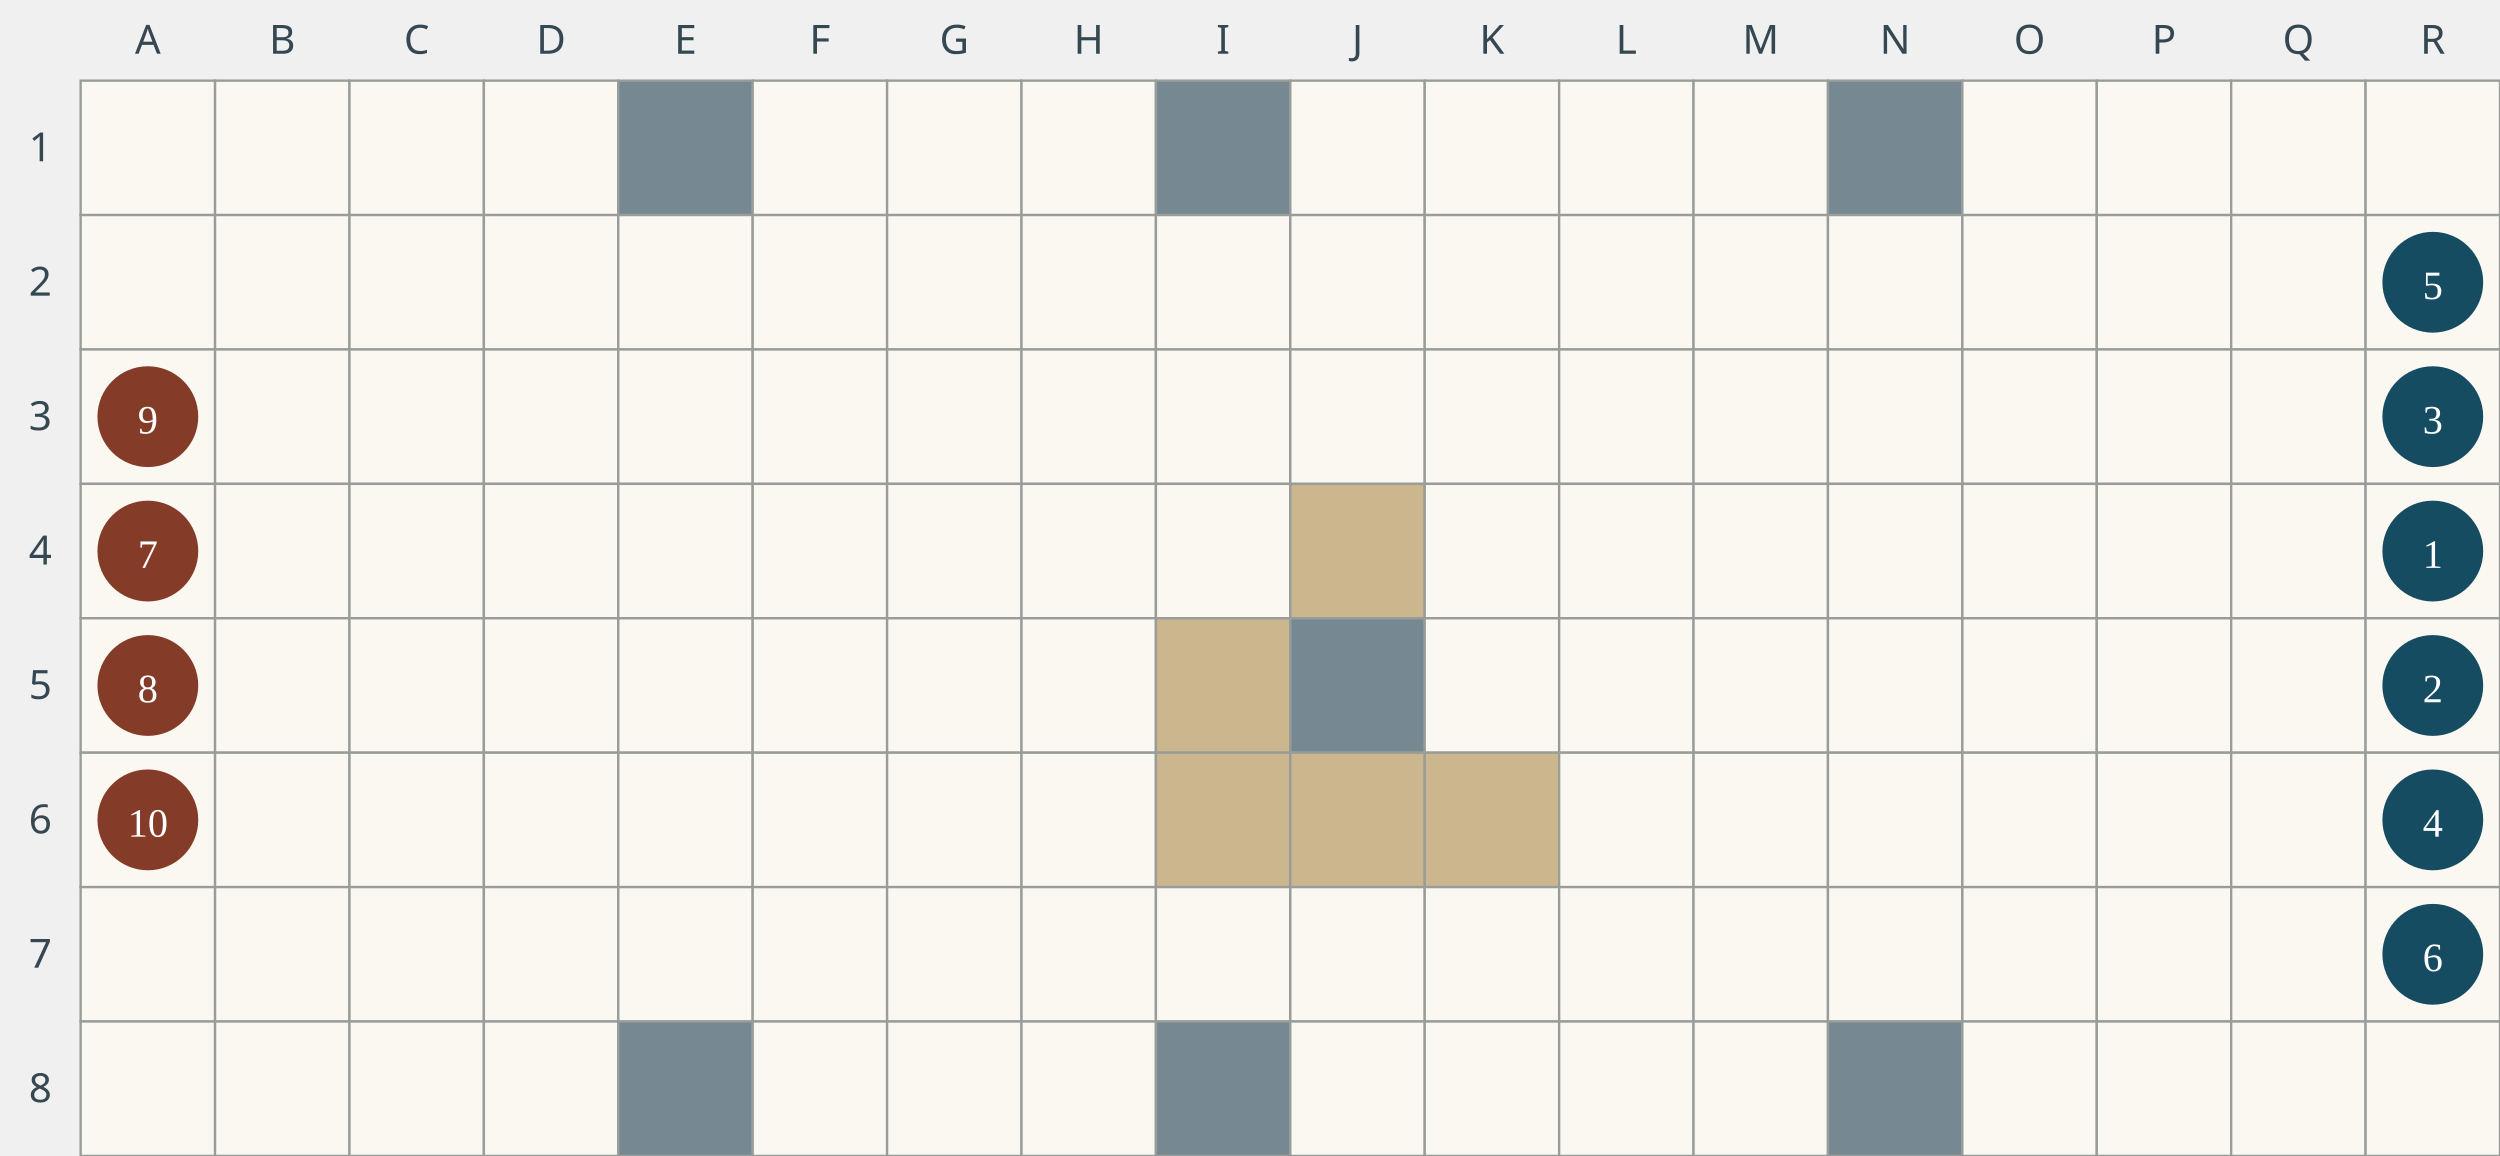
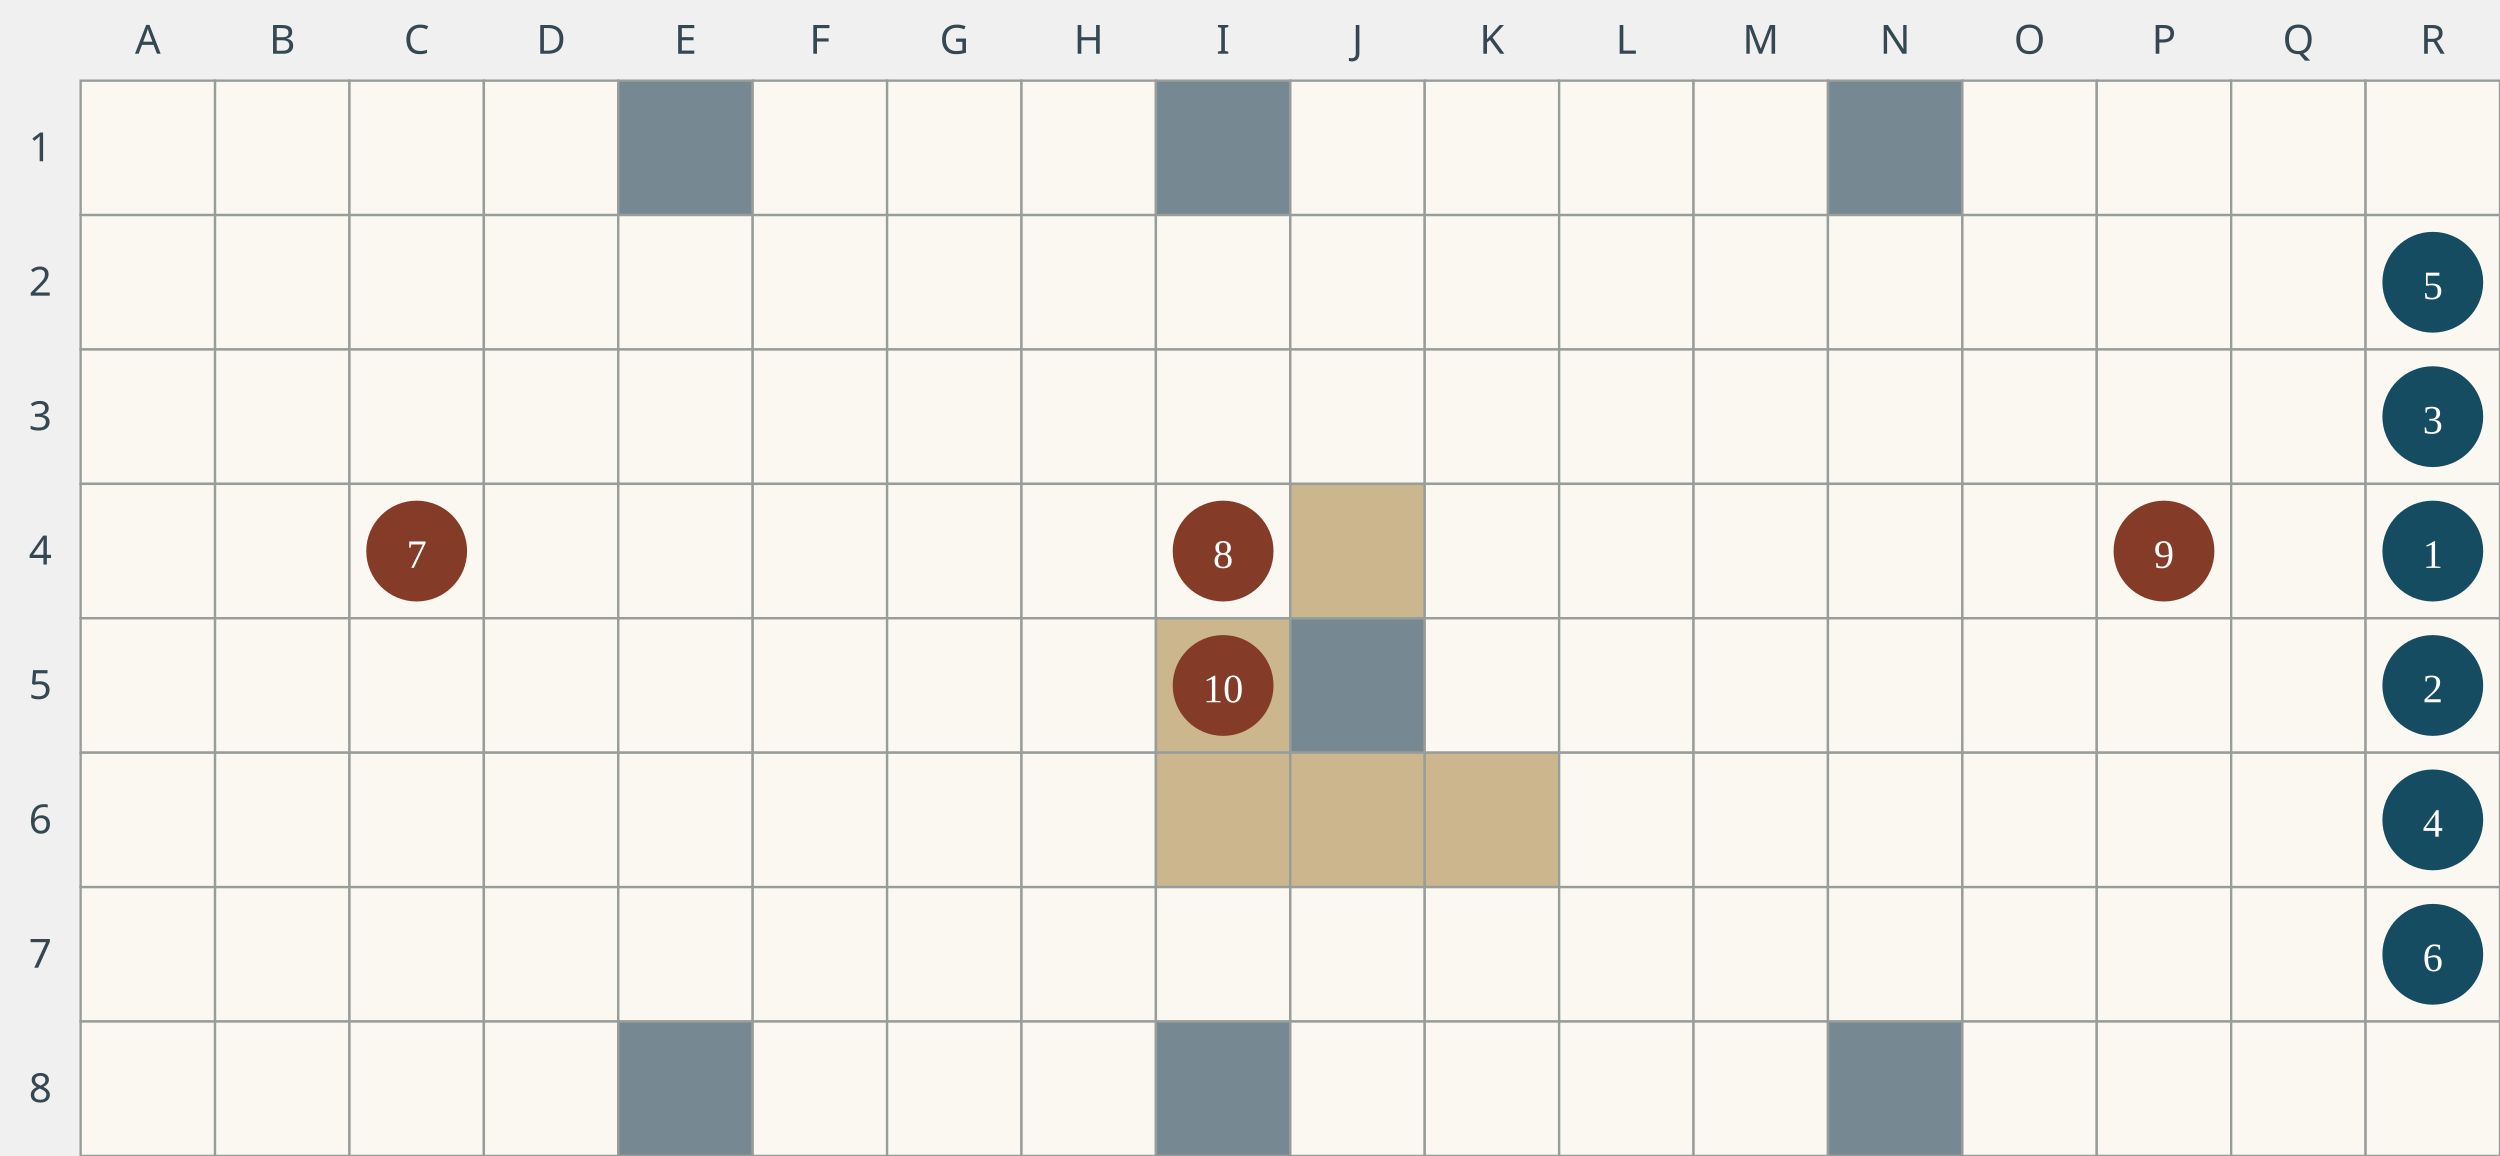
<svg xmlns="http://www.w3.org/2000/svg" class="map" role="img" aria-label="Тактическая сетка A–R, 1–8: герои синие, противники красные" viewBox="0 0 744 344">
  <g font-family="system-ui,sans-serif" font-size="12" fill="#354852">
    <text x="44" y="16" text-anchor="middle">A</text>
    <text x="84" y="16" text-anchor="middle">B</text>
    <text x="124" y="16" text-anchor="middle">C</text>
    <text x="164" y="16" text-anchor="middle">D</text>
    <text x="204" y="16" text-anchor="middle">E</text>
    <text x="244" y="16" text-anchor="middle">F</text>
    <text x="284" y="16" text-anchor="middle">G</text>
    <text x="324" y="16" text-anchor="middle">H</text>
    <text x="364" y="16" text-anchor="middle">I</text>
    <text x="404" y="16" text-anchor="middle">J</text>
    <text x="444" y="16" text-anchor="middle">K</text>
    <text x="484" y="16" text-anchor="middle">L</text>
    <text x="524" y="16" text-anchor="middle">M</text>
    <text x="564" y="16" text-anchor="middle">N</text>
    <text x="604" y="16" text-anchor="middle">O</text>
    <text x="644" y="16" text-anchor="middle">P</text>
    <text x="684" y="16" text-anchor="middle">Q</text>
    <text x="724" y="16" text-anchor="middle">R</text>
    <text x="12" y="48" text-anchor="middle">1</text>
    <text x="12" y="88" text-anchor="middle">2</text>
    <text x="12" y="128" text-anchor="middle">3</text>
    <text x="12" y="168" text-anchor="middle">4</text>
    <text x="12" y="208" text-anchor="middle">5</text>
    <text x="12" y="248" text-anchor="middle">6</text>
    <text x="12" y="288" text-anchor="middle">7</text>
    <text x="12" y="328" text-anchor="middle">8</text>
  </g>
  <g transform="translate(24 24)">
    <rect x="0" y="0" width="40" height="40" fill="#faf8f1" stroke="#989d9a" stroke-width=".7" />
    <rect x="40" y="0" width="40" height="40" fill="#faf8f1" stroke="#989d9a" stroke-width=".7" />
    <rect x="80" y="0" width="40" height="40" fill="#faf8f1" stroke="#989d9a" stroke-width=".7" />
    <rect x="120" y="0" width="40" height="40" fill="#faf8f1" stroke="#989d9a" stroke-width=".7" />
    <rect x="160" y="0" width="40" height="40" fill="#768993" stroke="#989d9a" stroke-width=".7" />
    <rect x="200" y="0" width="40" height="40" fill="#faf8f1" stroke="#989d9a" stroke-width=".7" />
    <rect x="240" y="0" width="40" height="40" fill="#faf8f1" stroke="#989d9a" stroke-width=".7" />
    <rect x="280" y="0" width="40" height="40" fill="#faf8f1" stroke="#989d9a" stroke-width=".7" />
    <rect x="320" y="0" width="40" height="40" fill="#768993" stroke="#989d9a" stroke-width=".7" />
    <rect x="360" y="0" width="40" height="40" fill="#faf8f1" stroke="#989d9a" stroke-width=".7" />
    <rect x="400" y="0" width="40" height="40" fill="#faf8f1" stroke="#989d9a" stroke-width=".7" />
    <rect x="440" y="0" width="40" height="40" fill="#faf8f1" stroke="#989d9a" stroke-width=".7" />
    <rect x="480" y="0" width="40" height="40" fill="#faf8f1" stroke="#989d9a" stroke-width=".7" />
    <rect x="520" y="0" width="40" height="40" fill="#768993" stroke="#989d9a" stroke-width=".7" />
    <rect x="560" y="0" width="40" height="40" fill="#faf8f1" stroke="#989d9a" stroke-width=".7" />
    <rect x="600" y="0" width="40" height="40" fill="#faf8f1" stroke="#989d9a" stroke-width=".7" />
    <rect x="640" y="0" width="40" height="40" fill="#faf8f1" stroke="#989d9a" stroke-width=".7" />
    <rect x="680" y="0" width="40" height="40" fill="#faf8f1" stroke="#989d9a" stroke-width=".7" />
    <rect x="0" y="40" width="40" height="40" fill="#faf8f1" stroke="#989d9a" stroke-width=".7" />
    <rect x="40" y="40" width="40" height="40" fill="#faf8f1" stroke="#989d9a" stroke-width=".7" />
    <rect x="80" y="40" width="40" height="40" fill="#faf8f1" stroke="#989d9a" stroke-width=".7" />
    <rect x="120" y="40" width="40" height="40" fill="#faf8f1" stroke="#989d9a" stroke-width=".7" />
    <rect x="160" y="40" width="40" height="40" fill="#faf8f1" stroke="#989d9a" stroke-width=".7" />
    <rect x="200" y="40" width="40" height="40" fill="#faf8f1" stroke="#989d9a" stroke-width=".7" />
    <rect x="240" y="40" width="40" height="40" fill="#faf8f1" stroke="#989d9a" stroke-width=".7" />
    <rect x="280" y="40" width="40" height="40" fill="#faf8f1" stroke="#989d9a" stroke-width=".7" />
    <rect x="320" y="40" width="40" height="40" fill="#faf8f1" stroke="#989d9a" stroke-width=".7" />
    <rect x="360" y="40" width="40" height="40" fill="#faf8f1" stroke="#989d9a" stroke-width=".7" />
    <rect x="400" y="40" width="40" height="40" fill="#faf8f1" stroke="#989d9a" stroke-width=".7" />
    <rect x="440" y="40" width="40" height="40" fill="#faf8f1" stroke="#989d9a" stroke-width=".7" />
    <rect x="480" y="40" width="40" height="40" fill="#faf8f1" stroke="#989d9a" stroke-width=".7" />
    <rect x="520" y="40" width="40" height="40" fill="#faf8f1" stroke="#989d9a" stroke-width=".7" />
    <rect x="560" y="40" width="40" height="40" fill="#faf8f1" stroke="#989d9a" stroke-width=".7" />
    <rect x="600" y="40" width="40" height="40" fill="#faf8f1" stroke="#989d9a" stroke-width=".7" />
    <rect x="640" y="40" width="40" height="40" fill="#faf8f1" stroke="#989d9a" stroke-width=".7" />
    <rect x="680" y="40" width="40" height="40" fill="#faf8f1" stroke="#989d9a" stroke-width=".7" />
    <rect x="0" y="80" width="40" height="40" fill="#faf8f1" stroke="#989d9a" stroke-width=".7" />
    <rect x="40" y="80" width="40" height="40" fill="#faf8f1" stroke="#989d9a" stroke-width=".7" />
    <rect x="80" y="80" width="40" height="40" fill="#faf8f1" stroke="#989d9a" stroke-width=".7" />
    <rect x="120" y="80" width="40" height="40" fill="#faf8f1" stroke="#989d9a" stroke-width=".7" />
    <rect x="160" y="80" width="40" height="40" fill="#faf8f1" stroke="#989d9a" stroke-width=".7" />
    <rect x="200" y="80" width="40" height="40" fill="#faf8f1" stroke="#989d9a" stroke-width=".7" />
    <rect x="240" y="80" width="40" height="40" fill="#faf8f1" stroke="#989d9a" stroke-width=".7" />
    <rect x="280" y="80" width="40" height="40" fill="#faf8f1" stroke="#989d9a" stroke-width=".7" />
    <rect x="320" y="80" width="40" height="40" fill="#faf8f1" stroke="#989d9a" stroke-width=".7" />
    <rect x="360" y="80" width="40" height="40" fill="#faf8f1" stroke="#989d9a" stroke-width=".7" />
    <rect x="400" y="80" width="40" height="40" fill="#faf8f1" stroke="#989d9a" stroke-width=".7" />
    <rect x="440" y="80" width="40" height="40" fill="#faf8f1" stroke="#989d9a" stroke-width=".7" />
    <rect x="480" y="80" width="40" height="40" fill="#faf8f1" stroke="#989d9a" stroke-width=".7" />
    <rect x="520" y="80" width="40" height="40" fill="#faf8f1" stroke="#989d9a" stroke-width=".7" />
    <rect x="560" y="80" width="40" height="40" fill="#faf8f1" stroke="#989d9a" stroke-width=".7" />
    <rect x="600" y="80" width="40" height="40" fill="#faf8f1" stroke="#989d9a" stroke-width=".7" />
    <rect x="640" y="80" width="40" height="40" fill="#faf8f1" stroke="#989d9a" stroke-width=".7" />
    <rect x="680" y="80" width="40" height="40" fill="#faf8f1" stroke="#989d9a" stroke-width=".7" />
    <rect x="0" y="120" width="40" height="40" fill="#faf8f1" stroke="#989d9a" stroke-width=".7" />
    <rect x="40" y="120" width="40" height="40" fill="#faf8f1" stroke="#989d9a" stroke-width=".7" />
    <rect x="80" y="120" width="40" height="40" fill="#faf8f1" stroke="#989d9a" stroke-width=".7" />
    <rect x="120" y="120" width="40" height="40" fill="#faf8f1" stroke="#989d9a" stroke-width=".7" />
    <rect x="160" y="120" width="40" height="40" fill="#faf8f1" stroke="#989d9a" stroke-width=".7" />
    <rect x="200" y="120" width="40" height="40" fill="#faf8f1" stroke="#989d9a" stroke-width=".7" />
    <rect x="240" y="120" width="40" height="40" fill="#faf8f1" stroke="#989d9a" stroke-width=".7" />
    <rect x="280" y="120" width="40" height="40" fill="#faf8f1" stroke="#989d9a" stroke-width=".7" />
    <rect x="320" y="120" width="40" height="40" fill="#faf8f1" stroke="#989d9a" stroke-width=".7" />
    <rect x="360" y="120" width="40" height="40" fill="#cbb68e" stroke="#989d9a" stroke-width=".7" />
    <rect x="400" y="120" width="40" height="40" fill="#faf8f1" stroke="#989d9a" stroke-width=".7" />
    <rect x="440" y="120" width="40" height="40" fill="#faf8f1" stroke="#989d9a" stroke-width=".7" />
    <rect x="480" y="120" width="40" height="40" fill="#faf8f1" stroke="#989d9a" stroke-width=".7" />
    <rect x="520" y="120" width="40" height="40" fill="#faf8f1" stroke="#989d9a" stroke-width=".7" />
    <rect x="560" y="120" width="40" height="40" fill="#faf8f1" stroke="#989d9a" stroke-width=".7" />
    <rect x="600" y="120" width="40" height="40" fill="#faf8f1" stroke="#989d9a" stroke-width=".7" />
    <rect x="640" y="120" width="40" height="40" fill="#faf8f1" stroke="#989d9a" stroke-width=".7" />
    <rect x="680" y="120" width="40" height="40" fill="#faf8f1" stroke="#989d9a" stroke-width=".7" />
    <rect x="0" y="160" width="40" height="40" fill="#faf8f1" stroke="#989d9a" stroke-width=".7" />
    <rect x="40" y="160" width="40" height="40" fill="#faf8f1" stroke="#989d9a" stroke-width=".7" />
    <rect x="80" y="160" width="40" height="40" fill="#faf8f1" stroke="#989d9a" stroke-width=".7" />
    <rect x="120" y="160" width="40" height="40" fill="#faf8f1" stroke="#989d9a" stroke-width=".7" />
    <rect x="160" y="160" width="40" height="40" fill="#faf8f1" stroke="#989d9a" stroke-width=".7" />
    <rect x="200" y="160" width="40" height="40" fill="#faf8f1" stroke="#989d9a" stroke-width=".7" />
    <rect x="240" y="160" width="40" height="40" fill="#faf8f1" stroke="#989d9a" stroke-width=".7" />
    <rect x="280" y="160" width="40" height="40" fill="#faf8f1" stroke="#989d9a" stroke-width=".7" />
    <rect x="320" y="160" width="40" height="40" fill="#cbb68e" stroke="#989d9a" stroke-width=".7" />
    <rect x="360" y="160" width="40" height="40" fill="#768993" stroke="#989d9a" stroke-width=".7" />
    <rect x="400" y="160" width="40" height="40" fill="#faf8f1" stroke="#989d9a" stroke-width=".7" />
    <rect x="440" y="160" width="40" height="40" fill="#faf8f1" stroke="#989d9a" stroke-width=".7" />
    <rect x="480" y="160" width="40" height="40" fill="#faf8f1" stroke="#989d9a" stroke-width=".7" />
    <rect x="520" y="160" width="40" height="40" fill="#faf8f1" stroke="#989d9a" stroke-width=".7" />
    <rect x="560" y="160" width="40" height="40" fill="#faf8f1" stroke="#989d9a" stroke-width=".7" />
    <rect x="600" y="160" width="40" height="40" fill="#faf8f1" stroke="#989d9a" stroke-width=".7" />
    <rect x="640" y="160" width="40" height="40" fill="#faf8f1" stroke="#989d9a" stroke-width=".7" />
    <rect x="680" y="160" width="40" height="40" fill="#faf8f1" stroke="#989d9a" stroke-width=".7" />
    <rect x="0" y="200" width="40" height="40" fill="#faf8f1" stroke="#989d9a" stroke-width=".7" />
    <rect x="40" y="200" width="40" height="40" fill="#faf8f1" stroke="#989d9a" stroke-width=".7" />
    <rect x="80" y="200" width="40" height="40" fill="#faf8f1" stroke="#989d9a" stroke-width=".7" />
    <rect x="120" y="200" width="40" height="40" fill="#faf8f1" stroke="#989d9a" stroke-width=".7" />
    <rect x="160" y="200" width="40" height="40" fill="#faf8f1" stroke="#989d9a" stroke-width=".7" />
    <rect x="200" y="200" width="40" height="40" fill="#faf8f1" stroke="#989d9a" stroke-width=".7" />
    <rect x="240" y="200" width="40" height="40" fill="#faf8f1" stroke="#989d9a" stroke-width=".7" />
    <rect x="280" y="200" width="40" height="40" fill="#faf8f1" stroke="#989d9a" stroke-width=".7" />
    <rect x="320" y="200" width="40" height="40" fill="#cbb68e" stroke="#989d9a" stroke-width=".7" />
    <rect x="360" y="200" width="40" height="40" fill="#cbb68e" stroke="#989d9a" stroke-width=".7" />
    <rect x="400" y="200" width="40" height="40" fill="#cbb68e" stroke="#989d9a" stroke-width=".7" />
    <rect x="440" y="200" width="40" height="40" fill="#faf8f1" stroke="#989d9a" stroke-width=".7" />
    <rect x="480" y="200" width="40" height="40" fill="#faf8f1" stroke="#989d9a" stroke-width=".7" />
    <rect x="520" y="200" width="40" height="40" fill="#faf8f1" stroke="#989d9a" stroke-width=".7" />
    <rect x="560" y="200" width="40" height="40" fill="#faf8f1" stroke="#989d9a" stroke-width=".7" />
    <rect x="600" y="200" width="40" height="40" fill="#faf8f1" stroke="#989d9a" stroke-width=".7" />
    <rect x="640" y="200" width="40" height="40" fill="#faf8f1" stroke="#989d9a" stroke-width=".7" />
    <rect x="680" y="200" width="40" height="40" fill="#faf8f1" stroke="#989d9a" stroke-width=".7" />
    <rect x="0" y="240" width="40" height="40" fill="#faf8f1" stroke="#989d9a" stroke-width=".7" />
    <rect x="40" y="240" width="40" height="40" fill="#faf8f1" stroke="#989d9a" stroke-width=".7" />
    <rect x="80" y="240" width="40" height="40" fill="#faf8f1" stroke="#989d9a" stroke-width=".7" />
    <rect x="120" y="240" width="40" height="40" fill="#faf8f1" stroke="#989d9a" stroke-width=".7" />
    <rect x="160" y="240" width="40" height="40" fill="#faf8f1" stroke="#989d9a" stroke-width=".7" />
    <rect x="200" y="240" width="40" height="40" fill="#faf8f1" stroke="#989d9a" stroke-width=".7" />
    <rect x="240" y="240" width="40" height="40" fill="#faf8f1" stroke="#989d9a" stroke-width=".7" />
    <rect x="280" y="240" width="40" height="40" fill="#faf8f1" stroke="#989d9a" stroke-width=".7" />
    <rect x="320" y="240" width="40" height="40" fill="#faf8f1" stroke="#989d9a" stroke-width=".7" />
    <rect x="360" y="240" width="40" height="40" fill="#faf8f1" stroke="#989d9a" stroke-width=".7" />
    <rect x="400" y="240" width="40" height="40" fill="#faf8f1" stroke="#989d9a" stroke-width=".7" />
    <rect x="440" y="240" width="40" height="40" fill="#faf8f1" stroke="#989d9a" stroke-width=".7" />
    <rect x="480" y="240" width="40" height="40" fill="#faf8f1" stroke="#989d9a" stroke-width=".7" />
    <rect x="520" y="240" width="40" height="40" fill="#faf8f1" stroke="#989d9a" stroke-width=".7" />
    <rect x="560" y="240" width="40" height="40" fill="#faf8f1" stroke="#989d9a" stroke-width=".7" />
    <rect x="600" y="240" width="40" height="40" fill="#faf8f1" stroke="#989d9a" stroke-width=".7" />
    <rect x="640" y="240" width="40" height="40" fill="#faf8f1" stroke="#989d9a" stroke-width=".7" />
    <rect x="680" y="240" width="40" height="40" fill="#faf8f1" stroke="#989d9a" stroke-width=".7" />
    <rect x="0" y="280" width="40" height="40" fill="#faf8f1" stroke="#989d9a" stroke-width=".7" />
    <rect x="40" y="280" width="40" height="40" fill="#faf8f1" stroke="#989d9a" stroke-width=".7" />
    <rect x="80" y="280" width="40" height="40" fill="#faf8f1" stroke="#989d9a" stroke-width=".7" />
    <rect x="120" y="280" width="40" height="40" fill="#faf8f1" stroke="#989d9a" stroke-width=".7" />
    <rect x="160" y="280" width="40" height="40" fill="#768993" stroke="#989d9a" stroke-width=".7" />
    <rect x="200" y="280" width="40" height="40" fill="#faf8f1" stroke="#989d9a" stroke-width=".7" />
    <rect x="240" y="280" width="40" height="40" fill="#faf8f1" stroke="#989d9a" stroke-width=".7" />
    <rect x="280" y="280" width="40" height="40" fill="#faf8f1" stroke="#989d9a" stroke-width=".7" />
    <rect x="320" y="280" width="40" height="40" fill="#768993" stroke="#989d9a" stroke-width=".7" />
    <rect x="360" y="280" width="40" height="40" fill="#faf8f1" stroke="#989d9a" stroke-width=".7" />
    <rect x="400" y="280" width="40" height="40" fill="#faf8f1" stroke="#989d9a" stroke-width=".7" />
    <rect x="440" y="280" width="40" height="40" fill="#faf8f1" stroke="#989d9a" stroke-width=".7" />
    <rect x="480" y="280" width="40" height="40" fill="#faf8f1" stroke="#989d9a" stroke-width=".7" />
    <rect x="520" y="280" width="40" height="40" fill="#768993" stroke="#989d9a" stroke-width=".7" />
    <rect x="560" y="280" width="40" height="40" fill="#faf8f1" stroke="#989d9a" stroke-width=".7" />
    <rect x="600" y="280" width="40" height="40" fill="#faf8f1" stroke="#989d9a" stroke-width=".7" />
    <rect x="640" y="280" width="40" height="40" fill="#faf8f1" stroke="#989d9a" stroke-width=".7" />
    <rect x="680" y="280" width="40" height="40" fill="#faf8f1" stroke="#989d9a" stroke-width=".7" />
    <circle cx="700" cy="140" r="15" fill="#164c62" />
    <text x="700" y="145" text-anchor="middle" fill="white">1</text>
    <circle cx="700" cy="180" r="15" fill="#164c62" />
    <text x="700" y="185" text-anchor="middle" fill="white">2</text>
    <circle cx="700" cy="100" r="15" fill="#164c62" />
    <text x="700" y="105" text-anchor="middle" fill="white">3</text>
    <circle cx="700" cy="220" r="15" fill="#164c62" />
    <text x="700" y="225" text-anchor="middle" fill="white">4</text>
    <circle cx="700" cy="60" r="15" fill="#164c62" />
    <text x="700" y="65" text-anchor="middle" fill="white">5</text>
    <circle cx="700" cy="260" r="15" fill="#164c62" />
    <text x="700" y="265" text-anchor="middle" fill="white">6</text>
-     <circle cx="20" cy="140" r="15" fill="#843b28" />
-     <text x="20" y="145" text-anchor="middle" fill="white">7</text>
-     <circle cx="20" cy="180" r="15" fill="#843b28" />
-     <text x="20" y="185" text-anchor="middle" fill="white">8</text>
-     <circle cx="20" cy="100" r="15" fill="#843b28" />
-     <text x="20" y="105" text-anchor="middle" fill="white">9</text>
-     <circle cx="20" cy="220" r="15" fill="#843b28" />
-     <text x="20" y="225" text-anchor="middle" fill="white">10</text>
+     <circle cx="100" cy="140" r="15" fill="#843b28" />
+     <text x="100" y="145" text-anchor="middle" fill="white">7</text>
+     <circle cx="340" cy="140" r="15" fill="#843b28" />
+     <text x="340" y="145" text-anchor="middle" fill="white">8</text>
+     <circle cx="620" cy="140" r="15" fill="#843b28" />
+     <text x="620" y="145" text-anchor="middle" fill="white">9</text>
+     <circle cx="340" cy="180" r="15" fill="#843b28" />
+     <text x="340" y="185" text-anchor="middle" fill="white">10</text>
  </g>
</svg>
